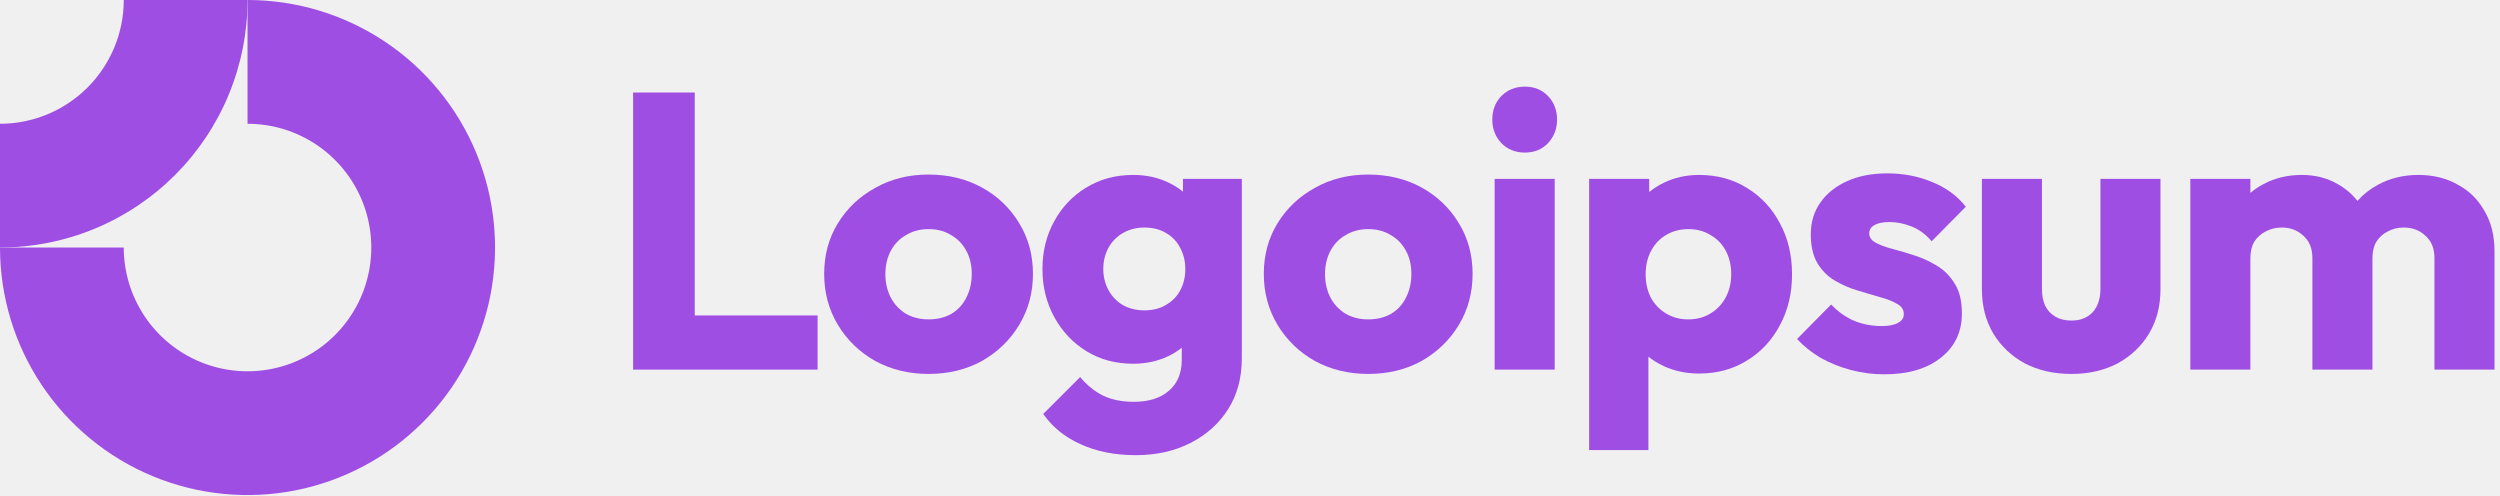
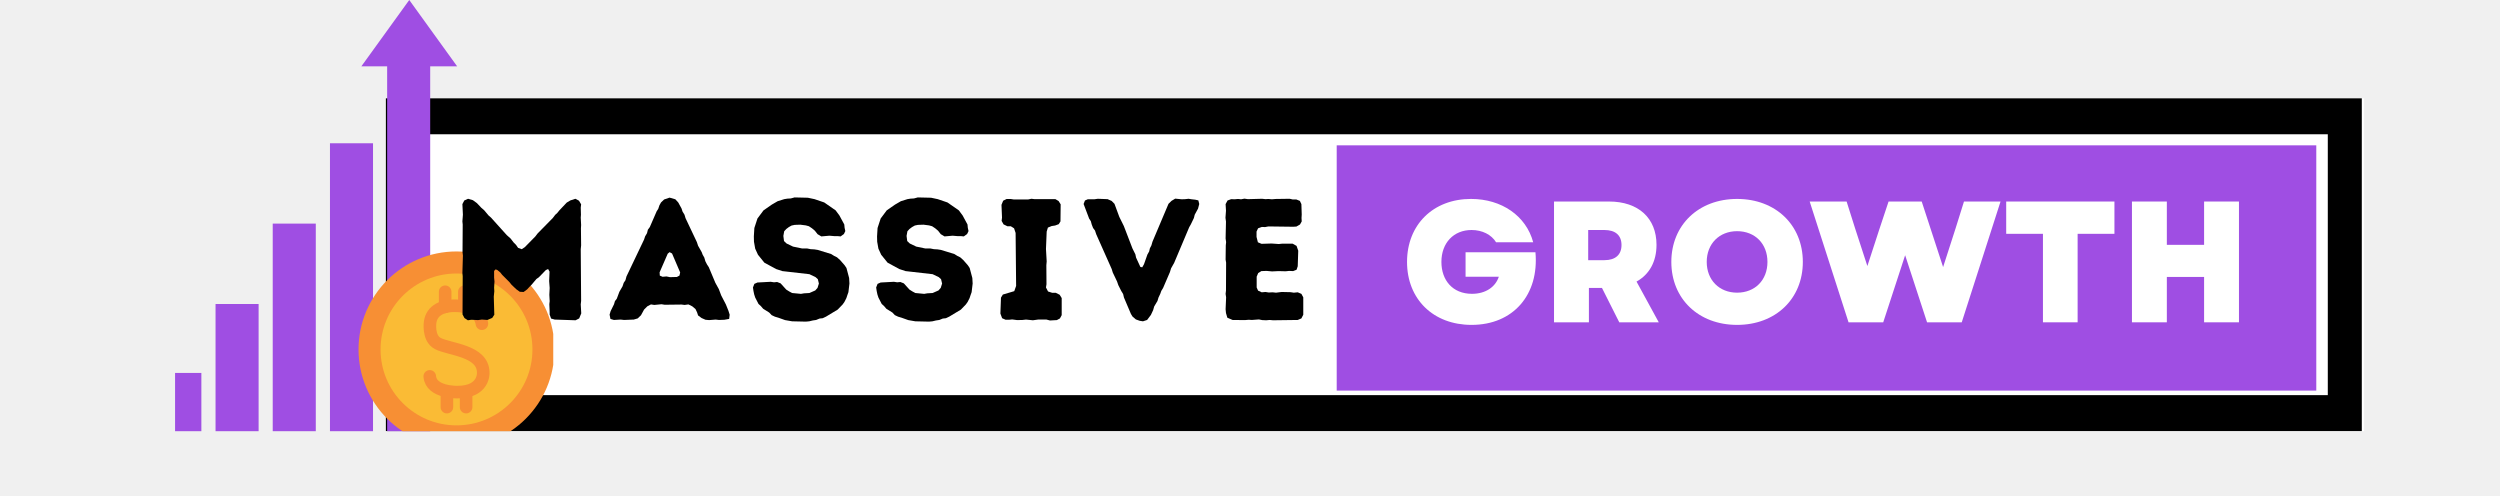
- <svg xmlns="http://www.w3.org/2000/svg" id="logo-87" width="202" height="40" viewBox="0 0 202 40" fill="none">
-   <path class="ccustom" fill-rule="evenodd" clip-rule="evenodd" d="M25.556 11.685C23.911 10.586 21.978 10 20 10V0C23.956 0 27.822 1.173 31.111 3.371C34.4 5.568 36.964 8.692 38.478 12.346C39.991 16.001 40.387 20.022 39.616 23.902C38.844 27.781 36.939 31.345 34.142 34.142C31.345 36.939 27.781 38.844 23.902 39.616C20.022 40.387 16.001 39.991 12.346 38.478C8.692 36.964 5.568 34.4 3.371 31.111C1.173 27.822 0 23.956 0 20H10C10 21.978 10.586 23.911 11.685 25.556C12.784 27.2 14.346 28.482 16.173 29.239C18 29.996 20.011 30.194 21.951 29.808C23.891 29.422 25.672 28.47 27.071 27.071C28.47 25.672 29.422 23.891 29.808 21.951C30.194 20.011 29.996 18 29.239 16.173C28.482 14.346 27.2 12.784 25.556 11.685Z" fill="#9f4ee3" />
-   <path class="ccustom" fill-rule="evenodd" clip-rule="evenodd" d="M10 1.47023e-06C10 1.313 9.741 2.614 9.239 3.827C8.736 5.04 8 6.142 7.071 7.071C6.142 8 5.04 8.736 3.827 9.239C2.614 9.741 1.313 10 6.15916e-06 10L5.72205e-06 20C2.626 20 5.227 19.483 7.654 18.478C10.08 17.473 12.285 15.999 14.142 14.142C15.999 12.285 17.473 10.08 18.478 7.654C19.483 5.227 20 2.626 20 -3.8147e-06L10 1.47023e-06Z" fill="#9f4ee3" />
-   <path class="ccustom" d="M125.619 14.453H120.767V29.865H125.619V14.453Z" fill="#9f4ee3" />
-   <path class="ccustom" d="M121.307 11.567C121.814 12.074 122.448 12.328 123.209 12.328C123.97 12.328 124.594 12.074 125.08 11.567C125.567 11.038 125.81 10.404 125.81 9.664C125.81 8.903 125.567 8.268 125.08 7.761C124.594 7.254 123.97 7 123.209 7C122.448 7 121.814 7.254 121.307 7.761C120.82 8.268 120.577 8.903 120.577 9.664C120.577 10.404 120.82 11.038 121.307 11.567Z" fill="#9f4ee3" />
-   <path class="ccustom" d="M51.156 29.865V7.476H56.135V25.488H66.061V29.865H51.156Z" fill="#9f4ee3" />
-   <path class="ccustom" fill-rule="evenodd" clip-rule="evenodd" d="M75.027 30.214C73.442 30.214 72.004 29.865 70.715 29.167C69.446 28.448 68.442 27.476 67.702 26.25C66.962 25.023 66.592 23.649 66.592 22.127C66.592 20.605 66.962 19.241 67.702 18.036C68.442 16.831 69.446 15.88 70.715 15.182C71.983 14.463 73.421 14.104 75.027 14.104C76.634 14.104 78.072 14.453 79.34 15.15C80.609 15.848 81.613 16.81 82.353 18.036C83.093 19.241 83.463 20.605 83.463 22.127C83.463 23.649 83.093 25.023 82.353 26.25C81.613 27.476 80.609 28.448 79.34 29.167C78.072 29.865 76.634 30.214 75.027 30.214ZM75.027 25.806C75.725 25.806 76.338 25.658 76.867 25.362C77.395 25.044 77.797 24.611 78.072 24.061C78.368 23.491 78.516 22.846 78.516 22.127C78.516 21.408 78.368 20.784 78.072 20.256C77.776 19.706 77.364 19.283 76.835 18.987C76.328 18.67 75.725 18.512 75.027 18.512C74.351 18.512 73.748 18.67 73.22 18.987C72.691 19.283 72.279 19.706 71.983 20.256C71.687 20.806 71.539 21.44 71.539 22.159C71.539 22.856 71.687 23.491 71.983 24.061C72.279 24.611 72.691 25.044 73.22 25.362C73.748 25.658 74.351 25.806 75.027 25.806Z" fill="#9f4ee3" />
-   <path class="ccustom" fill-rule="evenodd" clip-rule="evenodd" d="M87.306 35.89C88.595 36.482 90.086 36.778 91.777 36.778C93.426 36.778 94.896 36.45 96.185 35.795C97.475 35.14 98.49 34.231 99.23 33.068C99.969 31.905 100.34 30.531 100.34 28.945V14.453H95.583V15.488C95.229 15.19 94.827 14.94 94.378 14.738C93.553 14.336 92.612 14.135 91.555 14.135C90.139 14.135 88.881 14.474 87.781 15.15C86.682 15.806 85.815 16.715 85.181 17.877C84.547 19.019 84.23 20.309 84.23 21.746C84.23 23.163 84.547 24.453 85.181 25.615C85.815 26.778 86.682 27.698 87.781 28.374C88.881 29.051 90.139 29.389 91.555 29.389C92.591 29.389 93.532 29.188 94.378 28.787C94.787 28.592 95.157 28.363 95.487 28.099V29.072C95.487 30.15 95.139 30.985 94.441 31.577C93.764 32.169 92.824 32.465 91.619 32.465C90.646 32.465 89.811 32.296 89.113 31.958C88.437 31.62 87.824 31.123 87.274 30.467L84.293 33.448C85.033 34.505 86.037 35.319 87.306 35.89ZM94.219 24.632C93.733 24.928 93.151 25.076 92.475 25.076C91.798 25.076 91.206 24.928 90.699 24.632C90.213 24.336 89.832 23.934 89.557 23.427C89.282 22.899 89.145 22.338 89.145 21.746C89.145 21.112 89.282 20.541 89.557 20.034C89.832 19.526 90.223 19.125 90.731 18.829C91.238 18.533 91.819 18.385 92.475 18.385C93.151 18.385 93.733 18.533 94.219 18.829C94.726 19.125 95.107 19.526 95.361 20.034C95.635 20.541 95.773 21.112 95.773 21.746C95.773 22.381 95.635 22.951 95.361 23.459C95.107 23.945 94.726 24.336 94.219 24.632Z" fill="#9f4ee3" />
-   <path class="ccustom" fill-rule="evenodd" clip-rule="evenodd" d="M110.551 30.214C108.965 30.214 107.527 29.865 106.238 29.167C104.969 28.448 103.965 27.476 103.225 26.25C102.485 25.023 102.115 23.649 102.115 22.127C102.115 20.605 102.485 19.241 103.225 18.036C103.965 16.831 104.969 15.88 106.238 15.182C107.506 14.463 108.944 14.104 110.551 14.104C112.157 14.104 113.595 14.453 114.863 15.15C116.132 15.848 117.136 16.81 117.876 18.036C118.616 19.241 118.986 20.605 118.986 22.127C118.986 23.649 118.616 25.023 117.876 26.25C117.136 27.476 116.132 28.448 114.863 29.167C113.595 29.865 112.157 30.214 110.551 30.214ZM110.551 25.806C111.248 25.806 111.861 25.658 112.39 25.362C112.918 25.044 113.32 24.611 113.595 24.061C113.891 23.491 114.039 22.846 114.039 22.127C114.039 21.408 113.891 20.784 113.595 20.256C113.299 19.706 112.887 19.283 112.358 18.987C111.851 18.67 111.248 18.512 110.551 18.512C109.874 18.512 109.271 18.67 108.743 18.987C108.214 19.283 107.802 19.706 107.506 20.256C107.21 20.806 107.062 21.44 107.062 22.159C107.062 22.856 107.21 23.491 107.506 24.061C107.802 24.611 108.214 25.044 108.743 25.362C109.271 25.658 109.874 25.806 110.551 25.806Z" fill="#9f4ee3" />
-   <path class="ccustom" fill-rule="evenodd" clip-rule="evenodd" d="M137.281 30.182C136.246 30.182 135.294 29.981 134.427 29.579C133.971 29.368 133.559 29.116 133.191 28.822V36.366H128.402V14.453H133.254V15.516C133.606 15.228 133.997 14.979 134.427 14.77C135.294 14.347 136.246 14.135 137.281 14.135C138.74 14.135 140.03 14.484 141.15 15.182C142.292 15.88 143.18 16.831 143.814 18.036C144.47 19.241 144.797 20.615 144.797 22.159C144.797 23.702 144.47 25.076 143.814 26.281C143.18 27.486 142.292 28.438 141.15 29.135C140.03 29.833 138.74 30.182 137.281 30.182ZM136.394 25.806C137.091 25.806 137.694 25.647 138.201 25.33C138.73 25.013 139.142 24.579 139.438 24.03C139.734 23.48 139.882 22.856 139.882 22.159C139.882 21.44 139.734 20.806 139.438 20.256C139.142 19.706 138.73 19.283 138.201 18.987C137.694 18.67 137.102 18.512 136.425 18.512C135.749 18.512 135.146 18.67 134.618 18.987C134.11 19.283 133.709 19.706 133.413 20.256C133.117 20.806 132.969 21.44 132.969 22.159C132.969 22.856 133.106 23.48 133.381 24.03C133.677 24.579 134.089 25.013 134.618 25.33C135.146 25.647 135.738 25.806 136.394 25.806Z" fill="#9f4ee3" />
-   <path class="ccustom" d="M149.546 29.896C150.434 30.129 151.332 30.245 152.241 30.245C154.165 30.245 155.687 29.801 156.808 28.913C157.949 28.026 158.52 26.831 158.52 25.33C158.52 24.357 158.341 23.575 157.981 22.983C157.622 22.37 157.157 21.884 156.586 21.524C156.015 21.165 155.412 20.88 154.778 20.668C154.144 20.457 153.541 20.277 152.971 20.129C152.4 19.981 151.935 19.812 151.575 19.622C151.216 19.431 151.036 19.178 151.036 18.86C151.036 18.564 151.174 18.343 151.448 18.195C151.723 18.025 152.135 17.941 152.685 17.941C153.256 17.941 153.837 18.057 154.429 18.29C155.042 18.522 155.592 18.924 156.078 19.495L158.837 16.704C158.14 15.816 157.231 15.15 156.11 14.706C155.011 14.241 153.806 14.008 152.495 14.008C151.248 14.008 150.159 14.22 149.229 14.643C148.298 15.066 147.579 15.647 147.072 16.387C146.565 17.106 146.311 17.962 146.311 18.956C146.311 19.886 146.491 20.658 146.85 21.271C147.209 21.863 147.675 22.328 148.245 22.666C148.816 23.004 149.419 23.269 150.053 23.459C150.687 23.649 151.29 23.829 151.861 23.998C152.431 24.146 152.897 24.326 153.256 24.537C153.637 24.727 153.827 25.013 153.827 25.393C153.827 25.689 153.668 25.922 153.351 26.091C153.055 26.26 152.622 26.345 152.051 26.345C151.226 26.345 150.465 26.197 149.768 25.901C149.07 25.584 148.467 25.15 147.96 24.601L145.201 27.391C145.73 27.962 146.364 28.47 147.104 28.913C147.865 29.336 148.679 29.664 149.546 29.896Z" fill="#9f4ee3" />
-   <path class="ccustom" d="M167.368 30.214C165.952 30.214 164.694 29.928 163.595 29.357C162.516 28.765 161.671 27.962 161.058 26.947C160.444 25.911 160.138 24.727 160.138 23.395V14.453H164.99V23.332C164.99 23.86 165.074 24.315 165.244 24.696C165.434 25.076 165.709 25.372 166.068 25.584C166.428 25.795 166.861 25.901 167.368 25.901C168.087 25.901 168.658 25.679 169.081 25.235C169.504 24.77 169.715 24.135 169.715 23.332V14.453H174.567V23.364C174.567 24.717 174.261 25.911 173.647 26.947C173.034 27.962 172.189 28.765 171.11 29.357C170.032 29.928 168.785 30.214 167.368 30.214Z" fill="#9f4ee3" />
-   <path class="ccustom" d="M181.831 14.453H176.979V29.865H181.831V20.858C181.831 20.33 181.937 19.886 182.148 19.526C182.381 19.167 182.688 18.892 183.068 18.702C183.449 18.491 183.882 18.385 184.368 18.385C185.066 18.385 185.647 18.607 186.112 19.051C186.599 19.474 186.842 20.076 186.842 20.858V29.865H191.694V20.858C191.694 20.33 191.8 19.886 192.011 19.526C192.244 19.167 192.55 18.892 192.931 18.702C193.311 18.491 193.745 18.385 194.231 18.385C194.929 18.385 195.51 18.607 195.975 19.051C196.461 19.474 196.704 20.076 196.704 20.858V29.865H201.557V20.319C201.557 19.03 201.282 17.93 200.732 17.021C200.203 16.091 199.474 15.383 198.544 14.896C197.635 14.389 196.588 14.135 195.404 14.135C194.199 14.135 193.11 14.4 192.138 14.928C191.506 15.265 190.954 15.7 190.481 16.232C190.04 15.675 189.504 15.219 188.871 14.865C188.026 14.379 187.064 14.135 185.986 14.135C184.844 14.135 183.819 14.379 182.91 14.865C182.514 15.067 182.155 15.309 181.831 15.592V14.453Z" fill="#9f4ee3" />
+ <svg xmlns="http://www.w3.org/2000/svg" width="202" zoomAndPan="magnify" viewBox="0 0 151.5 30" height="40" preserveAspectRatio="xMidYMid meet" version="1.0">
+   <defs>
+     <g />
+     <clipPath id="d6746d72fc">
+       <path d="M 23.367 5.957 L 143.262 5.957 L 143.262 26.129 L 23.367 26.129 Z M 23.367 5.957 " clip-rule="nonzero" />
+     </clipPath>
+     <clipPath id="631c25948c">
+       <path d="M 23.383 5.957 L 143.125 5.957 L 143.125 26.121 L 23.383 26.121 Z M 23.383 5.957 " clip-rule="nonzero" />
+     </clipPath>
+     <clipPath id="6ee5d5d652">
+       <path d="M 81.004 8.809 L 140.367 8.809 L 140.367 23.672 L 81.004 23.672 Z M 81.004 8.809 " clip-rule="nonzero" />
+     </clipPath>
+     <clipPath id="52716fc977">
+       <path d="M 21 0 L 28 0 L 28 26.129 L 21 26.129 Z M 21 0 " clip-rule="nonzero" />
+     </clipPath>
+     <clipPath id="5de0e8e75f">
+       <path d="M 19 8 L 23 8 L 23 26.129 L 19 26.129 Z M 19 8 " clip-rule="nonzero" />
+     </clipPath>
+     <clipPath id="174d5b8a18">
+       <path d="M 16 13 L 20 13 L 20 26.129 L 16 26.129 Z M 16 13 " clip-rule="nonzero" />
+     </clipPath>
+     <clipPath id="0cd2450162">
+       <path d="M 13 18 L 16 18 L 16 26.129 L 13 26.129 Z M 13 18 " clip-rule="nonzero" />
+     </clipPath>
+     <clipPath id="2d2bf23e0c">
+       <path d="M 10.609 22 L 13 22 L 13 26.129 L 10.609 26.129 Z M 10.609 22 " clip-rule="nonzero" />
+     </clipPath>
+     <clipPath id="f13bd34bdc">
+       <path d="M 21 15 L 33.527 15 L 33.527 26.129 L 21 26.129 Z M 21 15 " clip-rule="nonzero" />
+     </clipPath>
+     <clipPath id="f61467cbbd">
+       <path d="M 15 7 L 33.527 7 L 33.527 26.129 L 15 26.129 Z M 15 7 " clip-rule="nonzero" />
+     </clipPath>
+   </defs>
+   <g clip-path="url(#d6746d72fc)">
+     <path fill="#ffffff" d="M 23.367 5.957 L 143.285 5.957 L 143.285 26.129 L 23.367 26.129 Z M 23.367 5.957 " fill-opacity="1" fill-rule="nonzero" />
+   </g>
+   <g clip-path="url(#631c25948c)">
+     <path stroke-linecap="butt" transform="matrix(0.725806, 0, 0, 0.725806, 23.38449, 5.95865)" fill="none" stroke-linejoin="miter" d="M -0.002 -0.002 L 165.137 -0.002 L 165.137 27.779 L -0.002 27.779 Z M -0.002 -0.002 " stroke="#000000" stroke-width="6" stroke-opacity="1" stroke-miterlimit="4" />
+   </g>
+   <g clip-path="url(#6ee5d5d652)">
+     <path fill="#9f4ee3" d="M 81.004 8.809 L 140.395 8.809 L 140.395 23.672 L 81.004 23.672 Z M 81.004 8.809 " fill-opacity="1" fill-rule="nonzero" />
+   </g>
+   <g clip-path="url(#52716fc977)">
+     <path fill="#9f4ee3" d="M 27.703 4.02 L 24.801 0 L 21.898 4.02 L 23.461 4.02 L 23.461 27.297 L 26.07 27.297 L 26.07 4.02 L 27.703 4.02 " fill-opacity="1" fill-rule="nonzero" />
+   </g>
+   <g clip-path="url(#5de0e8e75f)">
+     <path fill="#9f4ee3" d="M 19.996 8.68 L 19.996 27.297 L 22.605 27.297 L 22.605 8.68 L 19.996 8.68 " fill-opacity="1" fill-rule="nonzero" />
+   </g>
+   <g clip-path="url(#174d5b8a18)">
+     <path fill="#9f4ee3" d="M 16.527 13.551 L 16.527 27.297 L 19.137 27.297 L 19.137 13.551 L 16.527 13.551 " fill-opacity="1" fill-rule="nonzero" />
+   </g>
+   <g clip-path="url(#0cd2450162)">
+     <path fill="#9f4ee3" d="M 13.062 18.422 L 13.062 27.297 L 15.672 27.297 L 15.672 18.422 L 13.062 18.422 " fill-opacity="1" fill-rule="nonzero" />
+   </g>
+   <g clip-path="url(#2d2bf23e0c)">
+     <path fill="#9f4ee3" d="M 9.594 22.598 L 9.594 27.297 L 12.203 27.297 L 12.203 22.598 L 9.594 22.598 " fill-opacity="1" fill-rule="nonzero" />
+   </g>
+   <g clip-path="url(#f13bd34bdc)">
+     <path fill="#f78f34" d="M 33.602 21.176 C 33.602 24.457 30.941 27.113 27.664 27.113 C 24.387 27.113 21.727 24.457 21.727 21.176 C 21.727 17.898 24.387 15.238 27.664 15.238 C 30.941 15.238 33.602 17.898 33.602 21.176 " fill-opacity="1" fill-rule="nonzero" />
+   </g>
+   <path fill="#fabb35" d="M 32.266 21.176 C 32.266 23.719 30.207 25.777 27.664 25.777 C 25.121 25.777 23.062 23.719 23.062 21.176 C 23.062 18.637 25.121 16.574 27.664 16.574 C 30.207 16.574 32.266 18.637 32.266 21.176 " fill-opacity="1" fill-rule="nonzero" />
+   <g clip-path="url(#f61467cbbd)">
+     <path stroke-linecap="round" transform="matrix(0.0120358, 0, 0, -0.0120358, -3.989791, 39.23662)" fill="none" stroke-linejoin="miter" d="M 2757.855 1630.093 C 2757.855 1630.093 2750.715 1711.881 2642.964 1719.67 C 2557.281 1726.161 2506.002 1695.978 2497.239 1638.532 C 2497.239 1638.532 2484.906 1556.744 2535.861 1530.455 C 2596.228 1499.298 2763.048 1495.404 2764.671 1384.406 C 2764.671 1384.406 2771.487 1285.742 2634.525 1285.742 C 2634.525 1285.742 2502.107 1282.172 2495.292 1364.933 " stroke="#f78f34" stroke-width="63.361" stroke-opacity="1" stroke-miterlimit="10" />
+   </g>
+   <path stroke-linecap="round" transform="matrix(0.0120358, 0, 0, -0.0120358, -3.989791, 39.23662)" fill="none" stroke-linejoin="miter" d="M 2572.86 1791.072 L 2572.86 1715.126 " stroke="#f78f34" stroke-width="63.361" stroke-opacity="1" stroke-miterlimit="10" />
+   <path stroke-linecap="round" transform="matrix(0.0120358, 0, 0, -0.0120358, -3.989791, 39.23662)" fill="none" stroke-linejoin="miter" d="M 2669.577 1791.072 L 2669.577 1715.126 " stroke="#f78f34" stroke-width="63.361" stroke-opacity="1" stroke-miterlimit="10" />
+   <path stroke-linecap="round" transform="matrix(0.0120358, 0, 0, -0.0120358, -3.989791, 39.23662)" fill="none" stroke-linejoin="miter" d="M 2581.623 1285.742 L 2581.623 1210.121 " stroke="#f78f34" stroke-width="63.361" stroke-opacity="1" stroke-miterlimit="10" />
+   <path stroke-linecap="round" transform="matrix(0.0120358, 0, 0, -0.0120358, -3.989791, 39.23662)" fill="none" stroke-linejoin="miter" d="M 2678.34 1285.742 L 2678.34 1210.121 " stroke="#f78f34" stroke-width="63.361" stroke-opacity="1" stroke-miterlimit="10" />
+   <g fill="#000000" fill-opacity="1">
+     <g transform="translate(27.26703, 19.37777)">
+       <g>
+         <path d="M 1.086 0.031 L 1.297 0 L 1.703 0.02 L 1.934 -0.012 L 2.27 0.012 L 2.562 -0.113 L 2.688 -0.305 L 2.656 -1.402 L 2.688 -1.727 L 2.676 -1.945 L 2.699 -2.32 L 2.676 -2.551 L 2.676 -2.961 L 2.77 -3.055 L 2.875 -3.012 L 3.043 -2.875 L 3.168 -2.719 L 3.598 -2.289 L 3.734 -2.121 L 4.016 -1.852 L 4.234 -1.695 L 4.465 -1.684 L 4.676 -1.84 L 4.82 -1.996 L 4.945 -2.121 L 5.238 -2.469 L 5.387 -2.574 L 5.812 -3.012 L 5.949 -3.074 L 6.035 -2.918 L 6.012 -2.344 L 6.043 -1.926 L 6.023 -1.516 L 6.043 -1.129 L 6.023 -0.941 L 6.043 -0.469 L 6.043 -0.312 L 6.129 -0.074 L 6.348 -0.012 L 7.613 0.031 L 7.832 -0.082 L 7.957 -0.387 L 7.926 -0.93 L 7.949 -1.141 L 7.926 -4.277 L 7.949 -4.508 L 7.938 -5.543 L 7.949 -5.742 L 7.926 -6.191 L 7.938 -6.367 L 7.926 -6.797 L 7.949 -6.996 L 7.82 -7.215 L 7.602 -7.332 L 7.301 -7.234 L 7.078 -7.102 L 6.641 -6.641 L 6.504 -6.473 L 6.379 -6.359 L 6.234 -6.168 L 5.312 -5.23 L 5.176 -5.051 L 4.539 -4.402 L 4.352 -4.277 L 4.129 -4.359 L 4.004 -4.539 L 3.859 -4.684 L 3.672 -4.926 L 3.441 -5.133 L 2.488 -6.191 L 2.344 -6.316 L 2.07 -6.641 L 1.902 -6.785 L 1.633 -7.07 L 1.391 -7.246 L 1.098 -7.332 L 0.867 -7.227 L 0.754 -7.008 L 0.785 -6.367 L 0.754 -5.961 L 0.773 -5.773 L 0.762 -4.098 L 0.785 -3.891 L 0.754 -2.832 L 0.773 -2.637 L 0.762 -0.324 L 0.879 -0.105 Z M 1.086 0.031 " />
+       </g>
+     </g>
+   </g>
+   <g fill="#000000" fill-opacity="1">
+     <g transform="translate(36.80409, 19.37777)">
+       <g>
+         <path d="M 6.168 0.02 L 6.566 -0.012 L 6.766 0.012 L 7.09 0 L 7.383 -0.051 L 7.414 -0.305 L 7.34 -0.543 L 7.184 -0.93 L 6.902 -1.473 L 6.754 -1.863 L 6.547 -2.238 L 6.148 -3.188 L 6.043 -3.348 L 5.941 -3.547 L 5.875 -3.773 L 5.781 -3.934 L 5.719 -4.098 L 5.5 -4.484 L 5.426 -4.707 L 4.738 -6.16 L 4.676 -6.367 L 4.559 -6.555 L 4.496 -6.746 L 4.297 -7.109 L 4.121 -7.301 L 3.773 -7.402 L 3.441 -7.289 L 3.254 -7.109 L 3.156 -6.934 L 3.086 -6.723 L 2.992 -6.578 L 2.574 -5.617 L 2.457 -5.457 L 2.406 -5.25 L 2.289 -5.051 L 2.227 -4.863 L 1.16 -2.625 L 1.098 -2.395 L 0.992 -2.238 L 0.922 -2.027 L 0.73 -1.695 L 0.574 -1.277 L 0.461 -1.129 L 0.406 -0.941 L 0.199 -0.523 L 0.137 -0.312 L 0.188 -0.051 L 0.398 0.012 L 0.805 -0.012 L 1.016 0.012 L 1.602 -0.012 L 1.84 -0.082 L 2.039 -0.273 L 2.227 -0.617 L 2.426 -0.816 L 2.645 -0.93 L 2.844 -0.898 L 3.285 -0.941 L 3.473 -0.91 L 4.496 -0.922 L 4.684 -0.898 L 4.914 -0.93 L 5.145 -0.816 L 5.344 -0.648 L 5.438 -0.449 L 5.5 -0.262 L 5.711 -0.105 L 5.949 0 Z M 3.797 -2.582 L 3.586 -2.625 L 3.348 -2.605 L 3.18 -2.676 L 3.168 -2.875 L 3.66 -4.004 L 3.773 -4.098 L 3.922 -4.016 L 4.414 -2.867 L 4.371 -2.676 L 4.215 -2.594 Z M 3.797 -2.582 " />
+       </g>
+     </g>
+   </g>
+   <g fill="#000000" fill-opacity="1">
+     <g transform="translate(45.19087, 19.37777)">
+       <g>
+         <path d="M 2.812 0.094 L 3.641 0.113 L 3.848 0.094 L 4.059 0.043 L 4.266 0.012 L 4.477 -0.074 L 4.664 -0.094 L 4.863 -0.188 L 5.574 -0.617 L 5.875 -0.93 L 5.98 -1.078 L 6.098 -1.309 L 6.16 -1.496 L 6.223 -1.672 L 6.285 -2.195 L 6.266 -2.531 L 6.105 -3.137 L 5.992 -3.305 L 5.719 -3.617 L 5.531 -3.785 L 5.363 -3.867 L 5.176 -3.984 L 4.359 -4.234 L 4.152 -4.266 L 3.941 -4.277 L 3.723 -4.32 L 3.418 -4.32 L 2.867 -4.434 L 2.477 -4.621 L 2.32 -4.77 L 2.281 -5.082 L 2.332 -5.363 L 2.457 -5.5 L 2.613 -5.617 L 2.781 -5.711 L 2.969 -5.75 L 3.305 -5.762 L 3.641 -5.719 L 3.828 -5.668 L 4.016 -5.543 L 4.191 -5.395 L 4.352 -5.188 L 4.582 -5.051 L 5.07 -5.094 L 5.355 -5.07 L 5.562 -5.07 L 5.75 -5.051 L 5.949 -5.195 L 6.035 -5.375 L 5.992 -5.574 L 5.973 -5.773 L 5.68 -6.316 L 5.449 -6.629 L 4.758 -7.109 L 4.172 -7.309 L 3.766 -7.395 L 2.961 -7.414 L 2.73 -7.352 L 2.52 -7.34 L 2.332 -7.309 L 1.934 -7.184 L 1.578 -6.977 L 1.078 -6.629 L 0.711 -6.137 L 0.523 -5.562 L 0.492 -5.051 L 0.5 -4.727 L 0.574 -4.309 L 0.742 -3.941 L 1.129 -3.461 L 1.84 -3.074 L 2.219 -2.949 L 3.859 -2.762 L 4.234 -2.582 L 4.371 -2.457 L 4.434 -2.195 L 4.352 -1.934 L 4.215 -1.777 L 3.859 -1.621 L 3.535 -1.602 L 3.348 -1.57 L 2.812 -1.621 L 2.637 -1.715 L 2.457 -1.828 L 2.113 -2.207 L 1.902 -2.289 L 1.715 -2.27 L 1.516 -2.301 L 0.711 -2.258 L 0.523 -2.176 L 0.438 -1.957 L 0.469 -1.746 L 0.512 -1.539 L 0.574 -1.348 L 0.773 -0.961 L 0.922 -0.824 L 1.055 -0.668 L 1.422 -0.438 L 1.57 -0.281 L 1.766 -0.188 L 1.977 -0.125 L 2.383 0.02 Z M 2.812 0.094 " />
+       </g>
+     </g>
+   </g>
+   <g fill="#000000" fill-opacity="1">
+     <g transform="translate(52.65741, 19.37777)">
+       <g>
+         <path d="M 2.812 0.094 L 3.641 0.113 L 3.848 0.094 L 4.059 0.043 L 4.266 0.012 L 4.477 -0.074 L 4.664 -0.094 L 4.863 -0.188 L 5.574 -0.617 L 5.875 -0.93 L 5.98 -1.078 L 6.098 -1.309 L 6.16 -1.496 L 6.223 -1.672 L 6.285 -2.195 L 6.266 -2.531 L 6.105 -3.137 L 5.992 -3.305 L 5.719 -3.617 L 5.531 -3.785 L 5.363 -3.867 L 5.176 -3.984 L 4.359 -4.234 L 4.152 -4.266 L 3.941 -4.277 L 3.723 -4.32 L 3.418 -4.32 L 2.867 -4.434 L 2.477 -4.621 L 2.32 -4.77 L 2.281 -5.082 L 2.332 -5.363 L 2.457 -5.5 L 2.613 -5.617 L 2.781 -5.711 L 2.969 -5.75 L 3.305 -5.762 L 3.641 -5.719 L 3.828 -5.668 L 4.016 -5.543 L 4.191 -5.395 L 4.352 -5.188 L 4.582 -5.051 L 5.07 -5.094 L 5.355 -5.07 L 5.562 -5.07 L 5.75 -5.051 L 5.949 -5.195 L 6.035 -5.375 L 5.992 -5.574 L 5.973 -5.773 L 5.68 -6.316 L 5.449 -6.629 L 4.758 -7.109 L 4.172 -7.309 L 3.766 -7.395 L 2.961 -7.414 L 2.73 -7.352 L 2.52 -7.34 L 2.332 -7.309 L 1.934 -7.184 L 1.578 -6.977 L 1.078 -6.629 L 0.711 -6.137 L 0.523 -5.562 L 0.492 -5.051 L 0.5 -4.727 L 0.574 -4.309 L 0.742 -3.941 L 1.129 -3.461 L 1.84 -3.074 L 2.219 -2.949 L 3.859 -2.762 L 4.234 -2.582 L 4.371 -2.457 L 4.434 -2.195 L 4.352 -1.934 L 4.215 -1.777 L 3.859 -1.621 L 3.535 -1.602 L 3.348 -1.57 L 2.812 -1.621 L 2.637 -1.715 L 2.457 -1.828 L 2.113 -2.207 L 1.902 -2.289 L 1.715 -2.27 L 1.516 -2.301 L 0.711 -2.258 L 0.523 -2.176 L 0.438 -1.957 L 0.469 -1.746 L 0.512 -1.539 L 0.574 -1.348 L 0.773 -0.961 L 0.922 -0.824 L 1.055 -0.668 L 1.422 -0.438 L 1.57 -0.281 L 1.766 -0.188 L 1.977 -0.125 L 2.383 0.02 Z M 2.812 0.094 " />
+       </g>
+     </g>
+   </g>
+   <g fill="#000000" fill-opacity="1">
+     <g transform="translate(60.12395, 19.37777)">
+       <g>
+         <path d="M 3.504 0.043 L 3.922 0.02 L 4.109 -0.082 L 4.215 -0.281 L 4.215 -1.316 L 4.09 -1.516 L 3.859 -1.633 L 3.641 -1.633 L 3.387 -1.715 L 3.262 -1.957 L 3.293 -2.152 L 3.285 -3.305 L 3.305 -3.535 L 3.262 -4.289 L 3.305 -5.344 L 3.379 -5.586 L 3.609 -5.68 L 3.816 -5.711 L 4.035 -5.793 L 4.141 -5.961 L 4.152 -6.996 L 4.027 -7.195 L 3.836 -7.309 L 2.574 -7.309 L 2.383 -7.332 L 2.176 -7.289 L 1.316 -7.289 L 1.117 -7.32 L 0.879 -7.32 L 0.668 -7.215 L 0.566 -6.965 L 0.598 -6.191 L 0.574 -5.992 L 0.691 -5.781 L 0.922 -5.668 L 1.129 -5.668 L 1.328 -5.543 L 1.422 -5.262 L 1.453 -2.051 L 1.34 -1.734 L 0.648 -1.527 L 0.535 -1.34 L 0.5 -0.375 L 0.605 -0.094 L 0.816 0 L 1.016 0 L 1.215 -0.02 L 1.516 0.02 L 1.84 0.012 L 2.051 -0.012 L 2.469 0.031 L 2.781 -0.012 L 3.293 -0.012 Z M 3.504 0.043 " />
+       </g>
+     </g>
+   </g>
+   <g fill="#000000" fill-opacity="1">
+     <g transform="translate(65.66638, 19.37777)">
+       <g>
+         <path d="M 3.598 0.094 L 3.848 0.012 L 4.078 -0.293 L 4.215 -0.586 L 4.277 -0.805 L 4.477 -1.141 L 4.539 -1.348 L 4.645 -1.57 L 4.707 -1.746 L 4.82 -1.934 L 5.23 -2.887 L 5.301 -3.117 L 5.488 -3.449 L 6.398 -5.605 L 6.504 -5.793 L 6.684 -6.168 L 6.734 -6.367 L 6.934 -6.734 L 7.008 -7.016 L 6.953 -7.234 L 6.766 -7.277 L 6.547 -7.301 L 6.359 -7.332 L 6.16 -7.309 L 5.949 -7.301 L 5.551 -7.34 L 5.324 -7.203 L 5.145 -7.027 L 4.172 -4.727 L 4.109 -4.508 L 4.016 -4.328 L 3.973 -4.141 L 3.867 -3.953 L 3.66 -3.367 L 3.555 -3.18 L 3.441 -3.199 L 3.18 -3.766 L 3.137 -3.965 L 2.961 -4.32 L 2.438 -5.68 L 2.164 -6.234 L 1.871 -7.027 L 1.695 -7.203 L 1.453 -7.309 L 0.859 -7.332 L 0.648 -7.301 L 0.25 -7.301 L 0.082 -7.227 L 0 -7.016 L 0.336 -6.129 L 0.438 -5.973 L 0.492 -5.773 L 0.574 -5.562 L 0.691 -5.406 L 0.762 -5.188 L 1.703 -3.074 L 1.766 -2.867 L 2.027 -2.32 L 2.102 -2.102 L 2.281 -1.746 L 2.395 -1.559 L 2.445 -1.348 L 2.867 -0.355 L 2.961 -0.199 L 3.168 -0.02 L 3.398 0.062 Z M 3.598 0.094 " />
+       </g>
+     </g>
+   </g>
+   <g fill="#000000" fill-opacity="1">
+     <g transform="translate(73.50938, 19.37777)">
+       <g>
+         <path d="M 3.641 0.031 L 5.133 0.012 L 5.355 -0.082 L 5.469 -0.305 L 5.469 -1.359 L 5.355 -1.57 L 5.133 -1.664 L 4.895 -1.641 L 4.695 -1.672 L 4.16 -1.684 L 3.816 -1.641 L 3.609 -1.664 L 3.379 -1.652 L 3.18 -1.684 L 2.949 -1.664 L 2.73 -1.766 L 2.645 -1.957 L 2.645 -2.613 L 2.738 -2.832 L 2.93 -2.949 L 3.242 -2.961 L 3.578 -2.93 L 3.973 -2.949 L 4.402 -2.938 L 4.613 -2.961 L 4.852 -2.949 L 5.062 -3.031 L 5.133 -3.242 L 5.164 -4.184 L 5.062 -4.477 L 4.82 -4.613 L 4.203 -4.613 L 3.984 -4.59 L 3.547 -4.621 L 2.938 -4.602 L 2.719 -4.695 L 2.637 -5.02 L 2.637 -5.344 L 2.73 -5.543 L 2.961 -5.625 L 3.156 -5.617 L 3.355 -5.656 L 4.852 -5.637 L 5.051 -5.648 L 5.27 -5.773 L 5.375 -5.961 L 5.363 -6.168 L 5.375 -6.379 L 5.355 -7.008 L 5.262 -7.203 L 5.051 -7.289 L 4.832 -7.289 L 4.645 -7.332 L 3.797 -7.32 L 3.566 -7.301 L 3.355 -7.32 L 3.18 -7.309 L 2.969 -7.332 L 2.113 -7.309 L 1.902 -7.34 L 1.703 -7.301 L 1.516 -7.32 L 1.309 -7.301 L 1.098 -7.309 L 0.879 -7.227 L 0.762 -7.008 L 0.785 -6.609 L 0.754 -6.18 L 0.785 -5.949 L 0.762 -4.926 L 0.793 -4.707 L 0.773 -4.508 L 0.762 -3.648 L 0.793 -3.461 L 0.785 -1.766 L 0.762 -1.57 L 0.793 -1.359 L 0.762 -0.637 L 0.785 -0.406 L 0.867 -0.125 L 1.184 0.012 L 1.934 0.02 L 2.164 0 L 2.352 0.012 L 2.781 -0.02 L 2.98 0.02 L 3.223 0.031 L 3.43 0.012 Z M 3.641 0.031 " />
+       </g>
+     </g>
+   </g>
+   <g fill="#ffffff" fill-opacity="1">
+     <g transform="translate(84.91127, 19.53236)">
+       <g>
+         <path d="M 4.266 0.156 C 6.789 0.156 8.367 -1.672 8.137 -4.246 L 3.902 -4.246 L 3.902 -2.762 L 5.918 -2.762 C 5.711 -2.145 5.125 -1.727 4.289 -1.727 C 3.117 -1.727 2.438 -2.551 2.438 -3.66 C 2.438 -4.812 3.18 -5.594 4.266 -5.594 C 4.914 -5.594 5.469 -5.312 5.75 -4.852 L 8 -4.852 C 7.57 -6.453 6.086 -7.477 4.234 -7.477 C 1.934 -7.477 0.355 -5.91 0.355 -3.66 C 0.355 -1.402 1.945 0.156 4.266 0.156 Z M 4.266 0.156 " />
+       </g>
+     </g>
+   </g>
+   <g fill="#ffffff" fill-opacity="1">
+     <g transform="translate(93.40039, 19.53236)">
+       <g>
+         <path d="M 0.773 0 L 2.887 0 L 2.887 -2.082 L 3.68 -2.082 L 4.727 0 L 7.121 0 L 5.773 -2.469 C 6.547 -2.898 6.984 -3.672 6.984 -4.695 C 6.984 -6.316 5.887 -7.32 4.109 -7.32 L 0.773 -7.32 Z M 2.844 -3.766 L 2.844 -5.594 L 3.828 -5.594 C 4.496 -5.594 4.863 -5.27 4.863 -4.684 C 4.863 -4.098 4.496 -3.766 3.828 -3.766 Z M 2.844 -3.766 " />
+       </g>
+     </g>
+   </g>
+   <g fill="#ffffff" fill-opacity="1">
+     <g transform="translate(100.9277, 19.53236)">
+       <g>
+         <path d="M 4.34 0.156 C 6.672 0.156 8.324 -1.422 8.324 -3.66 C 8.324 -5.898 6.672 -7.477 4.34 -7.477 C 2.008 -7.477 0.355 -5.898 0.355 -3.66 C 0.355 -1.422 2.008 0.156 4.34 0.156 Z M 2.5 -3.66 C 2.5 -4.758 3.262 -5.523 4.34 -5.523 C 5.43 -5.523 6.18 -4.758 6.18 -3.66 C 6.18 -2.562 5.43 -1.797 4.34 -1.797 C 3.262 -1.797 2.5 -2.562 2.5 -3.66 Z M 2.5 -3.66 " />
+       </g>
+     </g>
+   </g>
+   <g fill="#ffffff" fill-opacity="1">
+     <g transform="translate(109.6155, 19.53236)">
+       <g>
+         <path d="M 2.406 0 L 4.508 0 L 5.836 -4.066 L 7.164 0 L 9.266 0 L 11.617 -7.32 L 9.402 -7.32 L 8.891 -5.688 L 8.137 -3.348 L 6.84 -7.32 L 4.832 -7.32 L 4.289 -5.688 L 3.547 -3.41 L 2.805 -5.688 L 2.289 -7.32 L 0.051 -7.32 Z M 2.406 0 " />
+       </g>
+     </g>
+   </g>
+   <g fill="#ffffff" fill-opacity="1">
+     <g transform="translate(121.2828, 19.53236)">
+       <g>
+         <path d="M 2.52 0 L 4.621 0 L 4.621 -5.363 L 6.852 -5.363 L 6.852 -7.32 L 0.293 -7.32 L 0.293 -5.363 L 2.52 -5.363 Z M 2.52 0 " />
+       </g>
+     </g>
+   </g>
+   <g fill="#ffffff" fill-opacity="1">
+     <g transform="translate(128.4232, 19.53236)">
+       <g>
+         <path d="M 5.145 0 L 7.258 0 L 7.258 -7.32 L 5.145 -7.32 L 5.145 -4.695 L 2.887 -4.695 L 2.887 -7.32 L 0.773 -7.32 L 0.773 0 L 2.887 0 L 2.887 -2.75 L 5.145 -2.75 Z M 5.145 0 " />
+       </g>
+     </g>
+   </g>
</svg>
